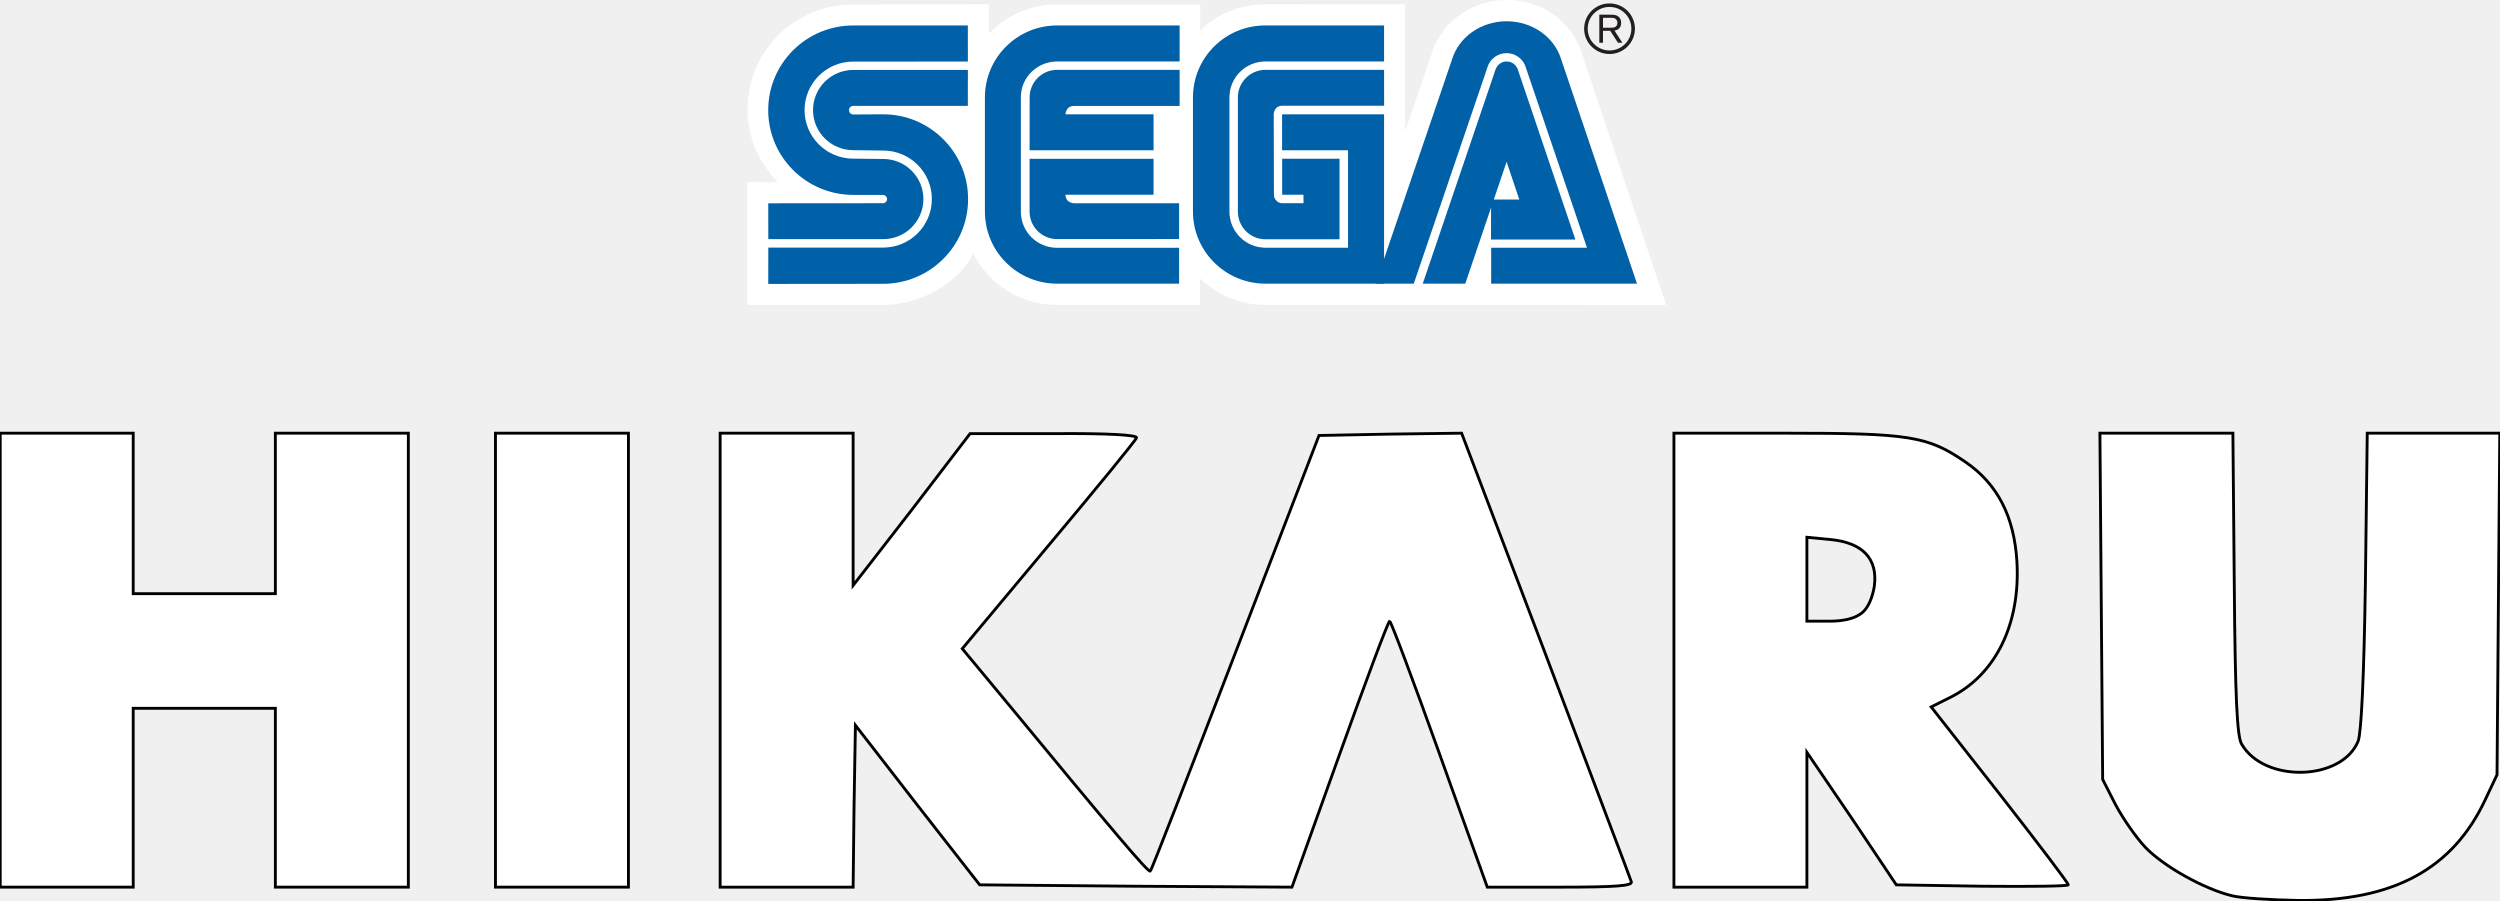
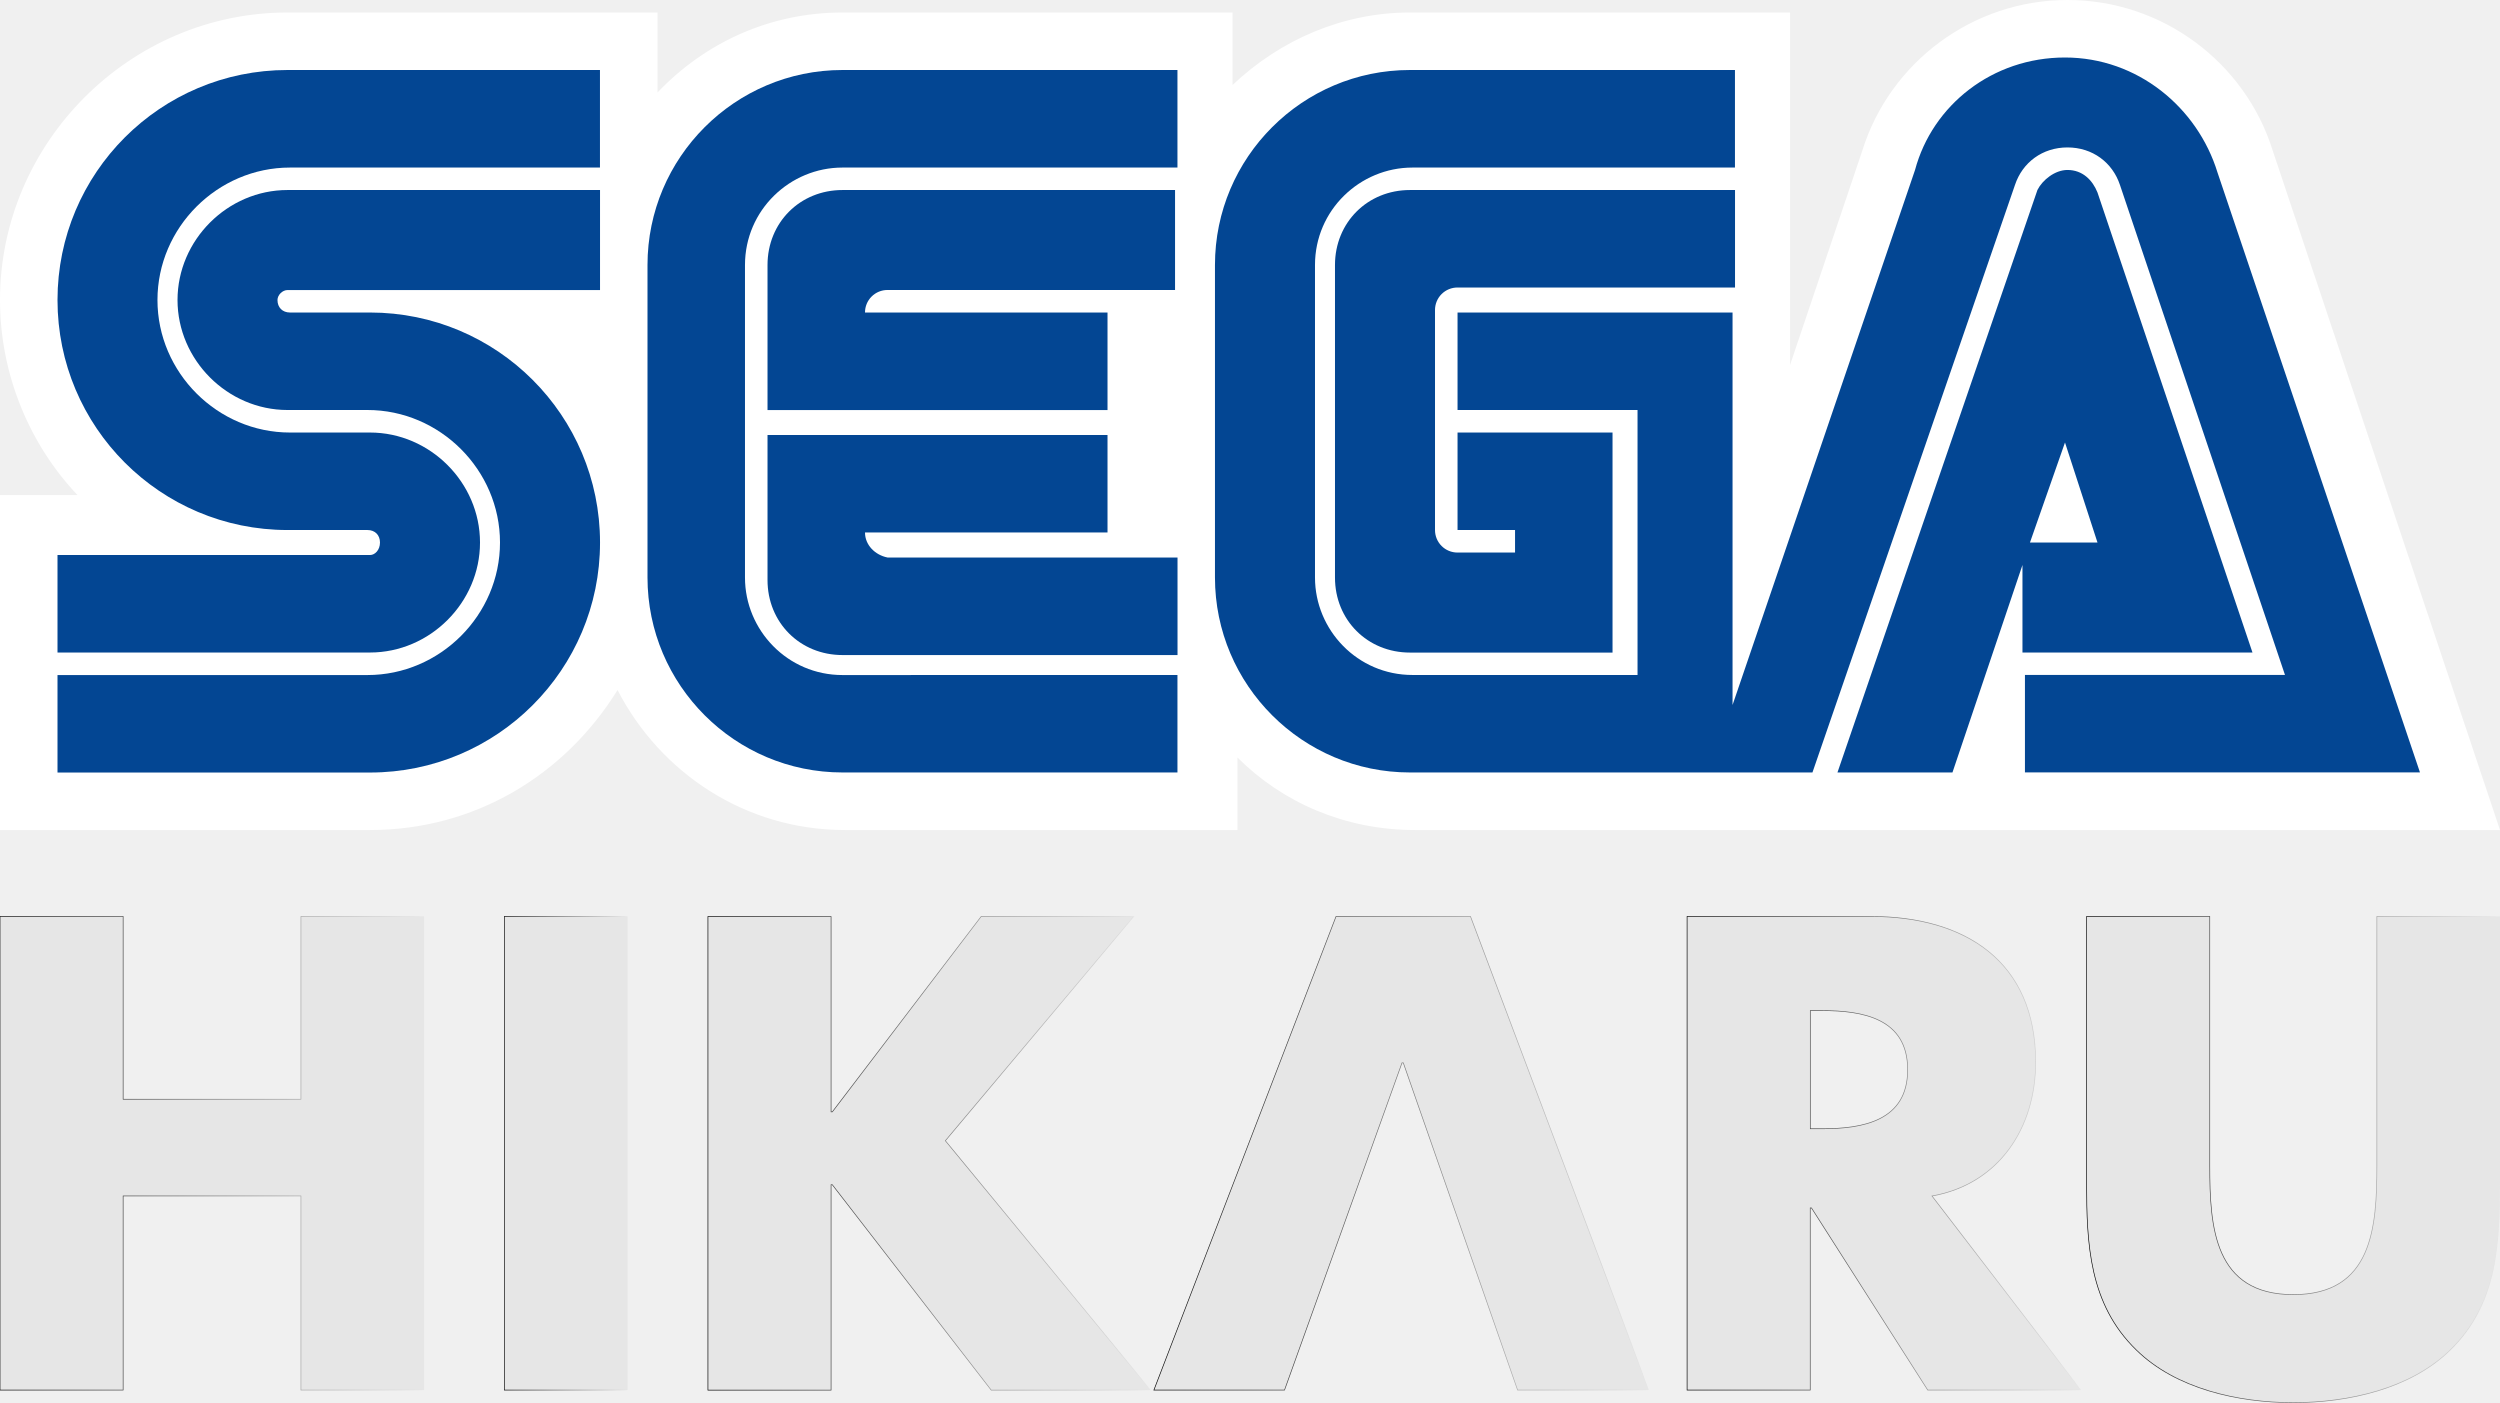
- <svg xmlns="http://www.w3.org/2000/svg" version="1.0" width="1304.216" height="469.877" viewBox="0 0 13042.161 4698.775" preserveAspectRatio="xMidYMid meet" id="svg29">
-   <defs id="defs33" />
-   <g id="layer101" fill="#0f4593" stroke="none" transform="translate(1136.797,437.1826)" style="opacity:1;stroke:#000000">
-     <path d="m 10509.52,4236.375 c -143.532,-33.49 -358.828,-153.099 -454.515,-253.571 -47.842,-50.236 -117.216,-150.707 -155.491,-222.473 l -66.981,-131.57 -7.176,-901.851 -7.177,-904.243 h 346.866 346.865 l 7.177,784.634 c 4.784,590.868 14.353,796.595 38.274,837.262 117.217,203.335 521.496,193.766 607.614,-14.353 16.745,-40.667 31.098,-337.297 38.276,-834.87 l 9.567,-772.673 h 346.867 344.472 l -7.176,892.282 -7.177,889.89 -62.196,131.57 c -169.844,361.219 -480.828,528.671 -973.616,523.887 -141.138,-2.392 -296.631,-11.961 -344.473,-23.922 z" id="path2" style="fill:#ffffff;stroke:#000000;stroke-width:15;stroke-miterlimit:4;stroke-dasharray:none" />
-     <path d="M -1135.601,3006.796 V 1822.668 h 346.866 346.866 V 2241.299 2659.93 H -71.082 299.705 v -418.631 -418.631 h 346.866 346.866 V 3006.796 4190.924 H 646.571 299.705 V 3724.449 3257.974 H -71.082 -441.87 v 466.475 466.475 h -346.866 -346.866 z" id="path4" style="fill:#ffffff;stroke:#000000;stroke-width:15;stroke-miterlimit:4;stroke-dasharray:none" />
-     <path d="M 1447.95,3006.796 V 1822.668 h 346.866 346.866 v 1184.128 1184.128 h -346.866 -346.866 z" id="path6" style="fill:#ffffff;stroke:#000000;stroke-width:15;stroke-miterlimit:4;stroke-dasharray:none" />
-     <path d="M 2620.117,3006.796 V 1822.668 h 346.865 346.867 v 397.101 397.101 l 306.198,-394.709 303.808,-397.101 h 437.768 c 282.277,-2.392 435.376,7.176 430.591,21.53 -2.391,11.961 -210.511,265.532 -459.298,562.162 l -449.729,538.24 222.472,267.924 c 576.515,698.516 748.752,901.851 758.321,892.282 7.176,-4.784 205.728,-519.102 444.946,-1141.069 l 435.376,-1131.5 370.787,-7.177 373.18,-4.784 437.768,1153.03 c 239.217,636.319 442.552,1169.775 447.337,1186.52 9.57,21.53 -74.157,28.706 -368.395,28.706 H 6622.231 L 6373.444,3497.192 c -136.354,-380.356 -253.571,-693.731 -260.748,-693.731 -7.176,0 -124.393,313.375 -260.746,693.731 l -248.787,693.731 -815.733,-4.784 -813.341,-7.177 -325.336,-416.239 -322.943,-416.239 -7.177,423.416 -4.784,421.023 h -346.867 -346.865 z" id="path8" style="fill:#ffffff;stroke:#000000;stroke-width:15;stroke-miterlimit:4;stroke-dasharray:none" />
-     <path d="M 7595.847,3006.796 V 1822.668 h 581.299 c 648.28,0 741.575,14.353 940.125,150.707 167.454,114.825 253.572,284.669 267.925,519.103 19.137,327.728 -112.432,593.26 -351.65,710.477 l -95.688,47.844 358.828,456.906 c 196.158,251.179 356.434,461.69 356.434,471.259 0,7.177 -200.943,9.569 -447.337,7.177 l -449.731,-7.177 -232.041,-346.866 -234.433,-344.474 v 351.65 351.65 h -346.865 -346.865 z m 980.792,-246.394 c 31.099,-23.922 55.02,-78.942 64.59,-138.746 19.137,-143.531 -59.805,-227.257 -227.257,-244.002 l -124.393,-11.961 v 220.08 217.688 h 117.216 c 76.551,0 133.963,-14.353 169.845,-43.059 z" id="path10" style="fill:#ffffff;stroke:#000000;stroke-width:15;stroke-miterlimit:4;stroke-dasharray:none" />
-   </g>
-   <g id="g1091" transform="matrix(15.97974,0,0,15.97974,3898.221,1.9506513e-5)">
-     <path d="m 147.808,90.894 c 5.508,5.349 13.019,8.656 21.303,8.656 l 130.889,0.015 -28.268,-84.332 C 267.871,6.274 258.813,-1.2207031e-6 247.934,-1.2207031e-6 237.101,-1.2207031e-6 227.906,6.479 224.189,15.401 l -9.423,27.471 -0.037,-41.453 -45.709,-0.023 c -8.262,0 -15.689,3.224 -21.159,8.557 l 0.016,-8.52 h -46.801 c -8.717,0 -16.645,3.717 -22.19,9.559 V 1.396 l -44.11,0.038 C 15.734,1.418 0.114,16.303 0.091,35.983 c 0,9.111 3.982,17.374 9.854,23.496 L 0,59.463 v 40.087 l 44.442,-0.008 c 12.487,-0.015 24.861,-7.549 29.162,-16.576 l 0.129,-0.371 c 4.969,10.036 15.339,16.955 27.341,16.955 l 46.733,-0.008 v -8.648" style="fill:#ffffff" id="path1047" />
-     <path d="m 6.866,92.691 37.477,-0.038 c 15.333,0 27.759,-12.388 27.759,-27.652 0,-15.294 -12.426,-27.683 -27.759,-27.683 l -9.733,0.053 c -0.767,0 -1.389,-0.629 -1.389,-1.403 0,-0.774 0.622,-1.404 1.389,-1.404 l 37.409,0.008 0.015,-11.736 H 34.602 c -7.237,0 -13.125,5.879 -13.125,13.102 0,7.23 5.887,13.086 13.125,13.086 l 9.779,0.129 c 8.785,0 15.894,7.085 15.894,15.826 0,8.747 -7.108,15.848 -15.894,15.848 h -37.5 l -0.015,11.864" style="fill:#0060a8" id="path1049" />
-     <path d="m 6.881,78.072 h 37.5 c 7.26,0 13.132,-5.856 13.132,-13.094 0,-7.23 -5.872,-13.079 -13.132,-13.079 l -9.779,-0.106 c -8.77,0 -15.886,-7.093 -15.886,-15.856 0,-8.739 7.116,-15.833 15.886,-15.833 l 37.432,-0.008 L 72.019,8.315 H 34.61 c -15.317,0 -27.759,12.374 -27.759,27.653 0,15.279 12.442,27.66 27.759,27.66 l 9.68,0.015 c 0.736,0 1.358,0.6 1.358,1.358 0,0.744 -0.622,1.343 -1.358,1.343 l -37.424,0.03 0.015,11.698" style="fill:#0060a8" id="path1051" />
-     <path d="m 101.158,80.902 c -6.502,0 -11.828,-5.182 -11.828,-11.798 v -37.438 c 0,-6.365 5.326,-11.6 11.828,-11.6 l 40.003,0.007 V 8.315 h -40.003 c -13.018,0 -23.563,10.507 -23.563,23.48 v 37.31 c 0,12.974 10.545,23.496 23.563,23.496 l 39.836,0.016 -0.008,-11.729 -39.828,0.014" style="fill:#0060a8" id="path1053" />
-     <path d="m 92.198,31.795 c 0,-4.961 3.991,-8.982 8.96,-8.982 h 40.003 v 11.774 h -34.465 c -2.761,0 -2.799,2.739 -2.799,2.739 h 28.753 v 11.721 H 92.184 l 0.014,-17.252" style="fill:#0060a8" id="path1055" />
-     <path d="m 101.158,78.05 c -4.954,0 -8.975,-3.998 -8.975,-8.945 v -17.267 h 40.466 v 11.745 h -28.753 c 0.038,2.761 2.799,2.775 2.799,2.775 h 34.298 l -0.008,11.676 -39.827,0.016" style="fill:#0060a8" id="path1057" />
-     <path d="m 169.194,80.872 c -6.479,0 -11.774,-5.28 -11.774,-11.768 v -37.31 c 0,-6.494 5.257,-11.729 11.743,-11.729 h 38.745 V 8.315 h -38.835 c -13.012,0 -23.557,10.507 -23.557,23.48 v 37.31 c 0,12.974 10.636,23.496 23.647,23.496 l 38.745,0.016 v -55.291 h -33.297 v 11.721 h 21.53 v 31.825 h -26.947" style="fill:#0060a8" id="path1059" />
-     <path d="m 160.181,69.104 c 0,4.971 4.021,9.014 8.982,9.014 h 24.201 v -26.295 H 174.64 v 11.76 h 6.949 l 0.022,2.761 h -6.918 c -1.51,0 -2.746,-1.251 -2.746,-2.761 l -0.062,-26.265 c 0,0 -0.008,-2.731 2.777,-2.799 h 33.259 l -0.015,-11.714 -38.745,0.008 c -4.961,0 -8.982,4.021 -8.982,8.982 v 37.309" style="fill:#0060a8" id="path1061" />
-     <path d="m 244.315,22.638 c 0.522,-1.494 1.941,-2.571 3.618,-2.571 1.678,0 3.111,1.077 3.619,2.571 l 18.808,55.563 h -27.54 l 0.03,-13.071 h 9.203 l -4.143,-12.313 -13.496,39.79 h -13.883 l 23.784,-69.969" style="fill:#0060a8" id="path1063" />
-     <path d="m 274.152,80.872 h -31.286 v 11.735 h 47.612 l -24.762,-73.262 c -2.17,-7.146 -9.323,-12.403 -17.791,-12.403 -8.481,0 -15.612,5.234 -17.798,12.374 l -24.989,73.292 h 12.465 l 24.262,-71.244 c 0.985,-2.359 3.308,-4.021 6.039,-4.021 2.716,0 5.052,1.662 6.046,4.006 l 20.202,59.523" style="fill:#0060a8" id="path1065" />
-     <path d="m 281.504,17.639 c 2.216,0 4.302,-0.865 5.865,-2.42 1.562,-1.57 2.435,-3.641 2.435,-5.856 0,-2.2 -0.873,-4.264 -2.435,-5.834 -1.563,-1.547 -3.649,-2.412 -5.865,-2.412 -4.559,0 -8.284,3.695 -8.284,8.247 0,2.215 0.865,4.286 2.442,5.856 1.556,1.554 3.634,2.419 5.842,2.419 m -7.115,-8.277 c 0,-1.889 0.728,-3.679 2.085,-5.022 1.351,-1.343 3.141,-2.071 5.03,-2.071 1.912,0 3.702,0.729 5.053,2.071 1.343,1.343 2.087,3.133 2.087,5.022 0,3.922 -3.202,7.108 -7.14,7.108 -1.89,0 -3.68,-0.736 -5.03,-2.079 -1.358,-1.342 -2.085,-3.125 -2.085,-5.029 z" style="fill:#231f20" id="path1067" />
-     <path d="m 279.38,10.06 v 3.899 h -1.199 V 4.795 h 3.406 c 1.283,0.015 2.034,0.015 2.747,0.553 0.69,0.509 0.979,1.275 0.979,2.125 0,2.14 -1.744,2.42 -2.186,2.511 l 2.58,3.975 h -1.449 l -2.511,-3.899 h -2.367 m 0,-1.009 h 2.435 c 0.388,0 0.752,0 1.116,-0.091 0.85,-0.205 1.153,-0.812 1.153,-1.479 0,-0.243 -0.023,-0.857 -0.547,-1.282 -0.479,-0.402 -1.085,-0.387 -1.79,-0.387 h -2.367 z" style="fill:#231f20" id="path1069" />
-   </g>
+ <svg xmlns="http://www.w3.org/2000/svg" xmlns:xlink="http://www.w3.org/1999/xlink" id="Layer_1" data-name="Layer 1" viewBox="0 0 3839 2153.9" version="1.1">
+   <defs id="defs35">
+     <linearGradient id="linearGradient3724">
+       <stop style="stop-color:#000000;stop-opacity:1;" offset="0" id="stop3720" />
+       <stop style="stop-color:#000000;stop-opacity:0;" offset="1" id="stop3722" />
+     </linearGradient>
+     <linearGradient xlink:href="#linearGradient3724" id="linearGradient3726" x1="-0.5" y1="1770.95" x2="651.7" y2="1770.95" gradientUnits="userSpaceOnUse" />
+     <linearGradient xlink:href="#linearGradient3724" id="linearGradient3728" x1="774" y1="1770.95" x2="964.1" y2="1770.95" gradientUnits="userSpaceOnUse" />
+     <linearGradient xlink:href="#linearGradient3724" id="linearGradient3730" x1="1086.6" y1="1771" x2="1768.159" y2="1771" gradientUnits="userSpaceOnUse" />
+     <linearGradient xlink:href="#linearGradient3724" id="linearGradient3732" x1="1771.172" y1="1770.95" x2="2532.723" y2="1770.95" gradientUnits="userSpaceOnUse" />
+     <linearGradient xlink:href="#linearGradient3724" id="linearGradient3734" x1="2590.2" y1="1770.95" x2="3196.614" y2="1770.95" gradientUnits="userSpaceOnUse" />
+     <linearGradient xlink:href="#linearGradient3724" id="linearGradient3736" x1="3203.7" y1="1780.6" x2="3839.5" y2="1780.6" gradientUnits="userSpaceOnUse" />
+   </defs>
+   <path d="M3489.7,230.4C3447.4,96,3320.7,0,3174.9,0c-145.9,0-272.6,96-314.8,230.3L2748.8,560.5V19.2h-583.5c-103.7,0-199.6,42.2-272.6,111.3V19.2h-598.9c-111.3,0-211.1,46.1-284.1,122.8V19.2H441.5C199.6,19.2,0,218.9,0,460.7,0,575.9,46.1,683.4,119,760.2H0V1274.6H568.2c161.2,0,299.4-84.5,380.1-215,65.3,126.7,195.8,215,349.3,215h602.7V1163.3c69.1,69.1,165.1,111.3,272.6,111.3H3839Z" transform="translate(0 0)" style="fill:#fff" id="path2" />
+   <path d="M568.2,852.3H88.3V1002H568.2c92.1,0,168.9-76.8,168.9-168.9s-76.8-168.9-168.9-168.9H445.3c-111.3,0-203.5-92.1-203.5-203.5S334,257.3,445.3,257.3h476V107.5H441.5a353.2,353.2,0,0,0,0,706.4H564.3c11.5,0,19.2,7.7,19.2,19.2S575.8,852.3,568.2,852.3Z" transform="translate(0 0)" style="fill:#034693" id="path4" />
+   <path d="M441.5,445.4H921.4V291.8H441.5c-92.1,0-168.9,76.8-168.9,168.9s76.8,168.9,168.9,168.9H564.3c111.3,0,203.5,92.1,203.5,203.5s-92.1,203.5-203.5,203.5H88.3v149.7h479.9A353.2,353.2,0,1,0,568.2,479.9H445.3c-11.5,0-19.2-7.7-19.2-19.2C426.1,453,433.8,445.4,441.5,445.4Z" transform="translate(0 0)" style="fill:#034693" id="path6" />
+   <path d="M2165.2,291.8c-65.3,0-115.2,49.9-115.2,115.2V886.9c0,65.3,49.9,115.2,115.2,115.2h311V664.2h-238V813.9h88.3v34.6h-88.3a34.484,34.484,0,0,1-34.6-34.6V476.1A34.484,34.484,0,0,1,2238.2,441.5h426.1V291.8Z" transform="translate(0 0)" style="fill:#034693" id="path8" />
+   <path d="M3109.6,1002h349.3l-238-706.4c-7.7-19.2-23-34.6-46.1-34.6-19.2,0-38.4,15.4-46.1,30.7l-307.1,894.5H2998.2l107.5-318.6V1002ZM3171,679.5l49.9,153.6H3117.2Z" transform="translate(0 0)" style="fill:#034693" id="path10" />
+   <path d="M3405.2,264.9C3374.5,165.1,3282.4,88.3,3171,88.3s-203.5,72.9-230.3,172.8l-280.2,821.5V479.9H2238.2V629.6h276.4v406.9H2169c-84.5,0-149.7-69.1-149.7-149.7V407c0-84.5,69.1-149.7,149.7-149.7h495.2V107.5h-499.1c-165.1,0-299.4,134.4-299.4,299.4V886.8c0,165.1,134.4,299.4,299.4,299.4h618.1l311-902.2c11.5-34.6,42.2-57.6,80.6-57.6,38.4,0,69.1,23,80.6,57.6l253.4,752.4h-399.3v149.7h606.6Z" transform="translate(0 0)" style="fill:#034693" id="path12" />
+   <path d="M1293.7,1036.6C1209.2,1036.6,1144,967.5,1144,886.9V407c0-84.5,69.1-149.7,149.7-149.7h514.4V107.5H1293.7c-165.1,0-299.4,134.4-299.4,299.4V886.8c0,165.1,134.4,299.4,299.4,299.4h514.4V1036.5l-514.4.1Z" transform="translate(0 0)" style="fill:#034693" id="path14" />
+   <path d="M1328.3,817.7h372.4V668h-522.1V890.7c0,65.3,49.9,115.2,115.2,115.2h514.4V856.1H1362.9C1343.7,852.3,1328.3,836.9,1328.3,817.7Z" transform="translate(0 0)" style="fill:#034693" id="path16" />
+   <path d="M1700.7,479.9h-372.4a34.484,34.484,0,0,1,34.6-34.6h441.5V291.8h-510.6c-65.3,0-115.2,49.9-115.2,115.2V629.7h522.1Z" transform="translate(0 0)" style="fill:#034693" id="path18" />
+   <path d="M462.1,1688V1407.3H651.2V2134.6H462.1v-298.1h-273v298.1H0V1407.3H189.1V1688Z" transform="translate(0 0)" style="fill:#e6e6e6;fill-opacity:1;stroke:url(#linearGradient3726)" id="path20" />
+   <path d="M963.6,2134.6H774.5V1407.3H963.6Z" transform="translate(0 0)" style="fill:#e6e6e6;fill-opacity:1;stroke:url(#linearGradient3728)" id="path22" />
+   <path d="M1506.7,1407.3h234.4l-289.4,344.4,315.4,383h-245l-244-315.4h-1.9v315.4H1087.1V1407.4h189.1v300h1.9Z" transform="translate(0 0)" style="fill:#e6e6e6;fill-opacity:1;stroke:url(#linearGradient3730)" id="path24" />
+   <polygon points="2258.1 1407.3 2051.6 1407.3 1771.9 2134.6 1972.5 2134.6 2152.9 1632.1 2154.9 1632.1 2330.4 2134.6 2532 2134.6 2258.1 1407.3" style="fill:#e6e6e6;fill-opacity:1;stroke:url(#linearGradient3732)" id="polygon26" />
+   <path d="M3195.6,2134.6H2960.2l-178.5-279.7h-1.9v279.7H2590.7V1407.3h282.6c143.7,0,252.7,68.5,252.7,223.8,0,100.3-55.9,187.1-159.2,205.5Zm-415.7-401.3H2798.2c61.7,0,131.2-11.6,131.2-90.7s-69.5-90.7-131.2-90.7H2779.9Z" transform="translate(0 0)" style="fill:#e6e6e6;fill-opacity:1;stroke:url(#linearGradient3734)" id="path28" />
+   <path d="M3839,1407.3v409c0,93.6-3.9,186.2-76.2,256.6-60.8,59.8-156.3,81-241.2,81s-180.4-21.2-241.2-81c-72.4-70.4-76.2-163-76.2-256.6v-409h189.1v383c0,94.5,6.8,197.7,128.3,197.7s128.3-103.2,128.3-197.7v-383L3839,1407.3Z" transform="translate(0 0)" style="fill:#e6e6e6;fill-opacity:1;stroke:url(#linearGradient3736)" id="path30" />
</svg>
